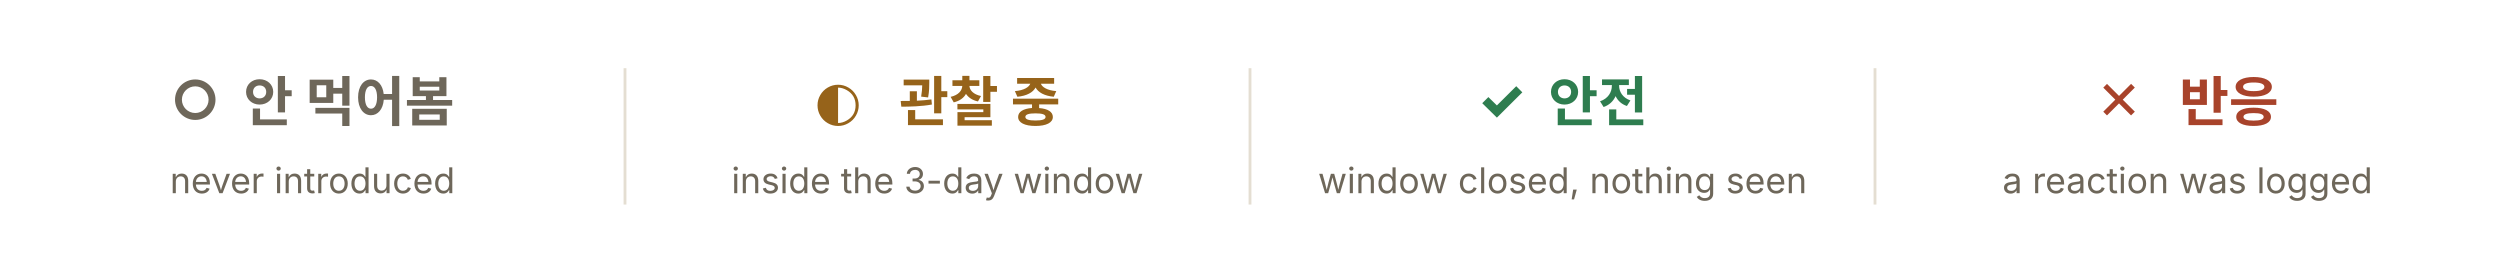
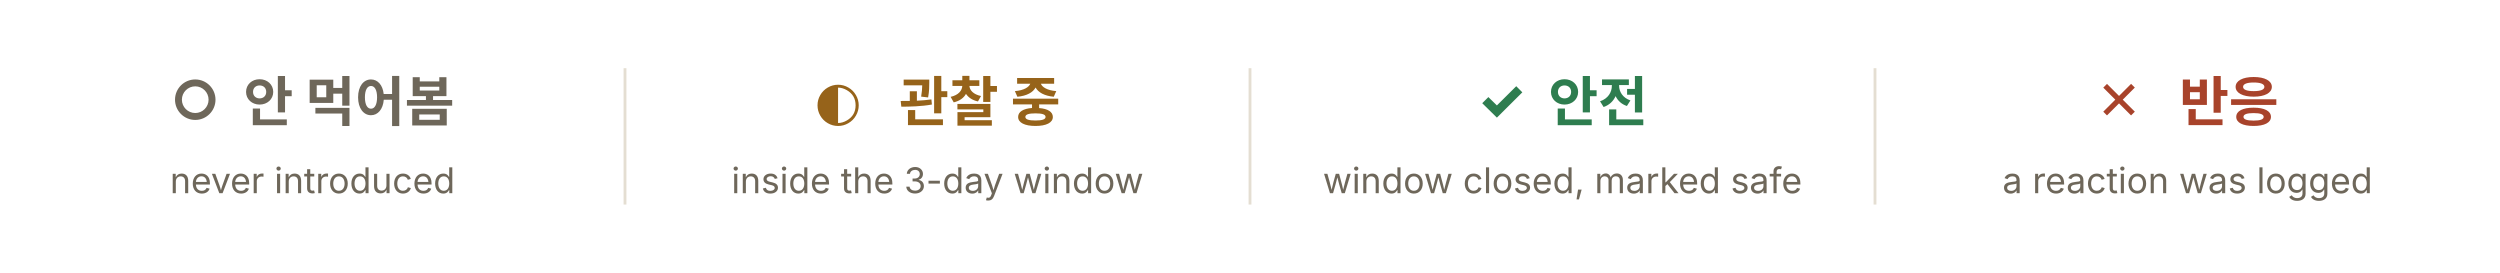
<svg xmlns="http://www.w3.org/2000/svg" width="880" height="96" viewBox="0 0 880 96" role="img" aria-label="네 가지 상태 — 안 먹어봄, 관찰 중, 안전, 반응">
  <g font-family="-apple-system, 'Apple SD Gothic Neo', 'Malgun Gothic', 'Noto Sans KR', sans-serif" text-anchor="middle">
    <text x="110" y="42" font-size="19" font-weight="800" fill="#6E675A">○  안 먹어봄</text>
    <text x="110" y="68" font-size="12.5" fill="#6E675A">never introduced</text>
    <text x="330" y="42" font-size="19" font-weight="800" fill="#96631A">◐  관찰 중</text>
    <text x="330" y="68" font-size="12.5" fill="#6E675A">inside the 3-day window</text>
    <text x="550" y="42" font-size="19" font-weight="800" fill="#2E7D4F">✓  안전</text>
-     <text x="550" y="68" font-size="12.5" fill="#6E675A">window closed, nothing seen</text>
+     <text x="550" y="68" font-size="12.5" fill="#6E675A">window closed, marked safe</text>
    <text x="770" y="42" font-size="19" font-weight="800" fill="#A8432B">✕  반응</text>
    <text x="770" y="68" font-size="12.5" fill="#6E675A">a reaction was logged</text>
  </g>
  <path d="M220 24V72M440 24V72M660 24V72" stroke="#E4DED2" stroke-width="1" />
</svg>
